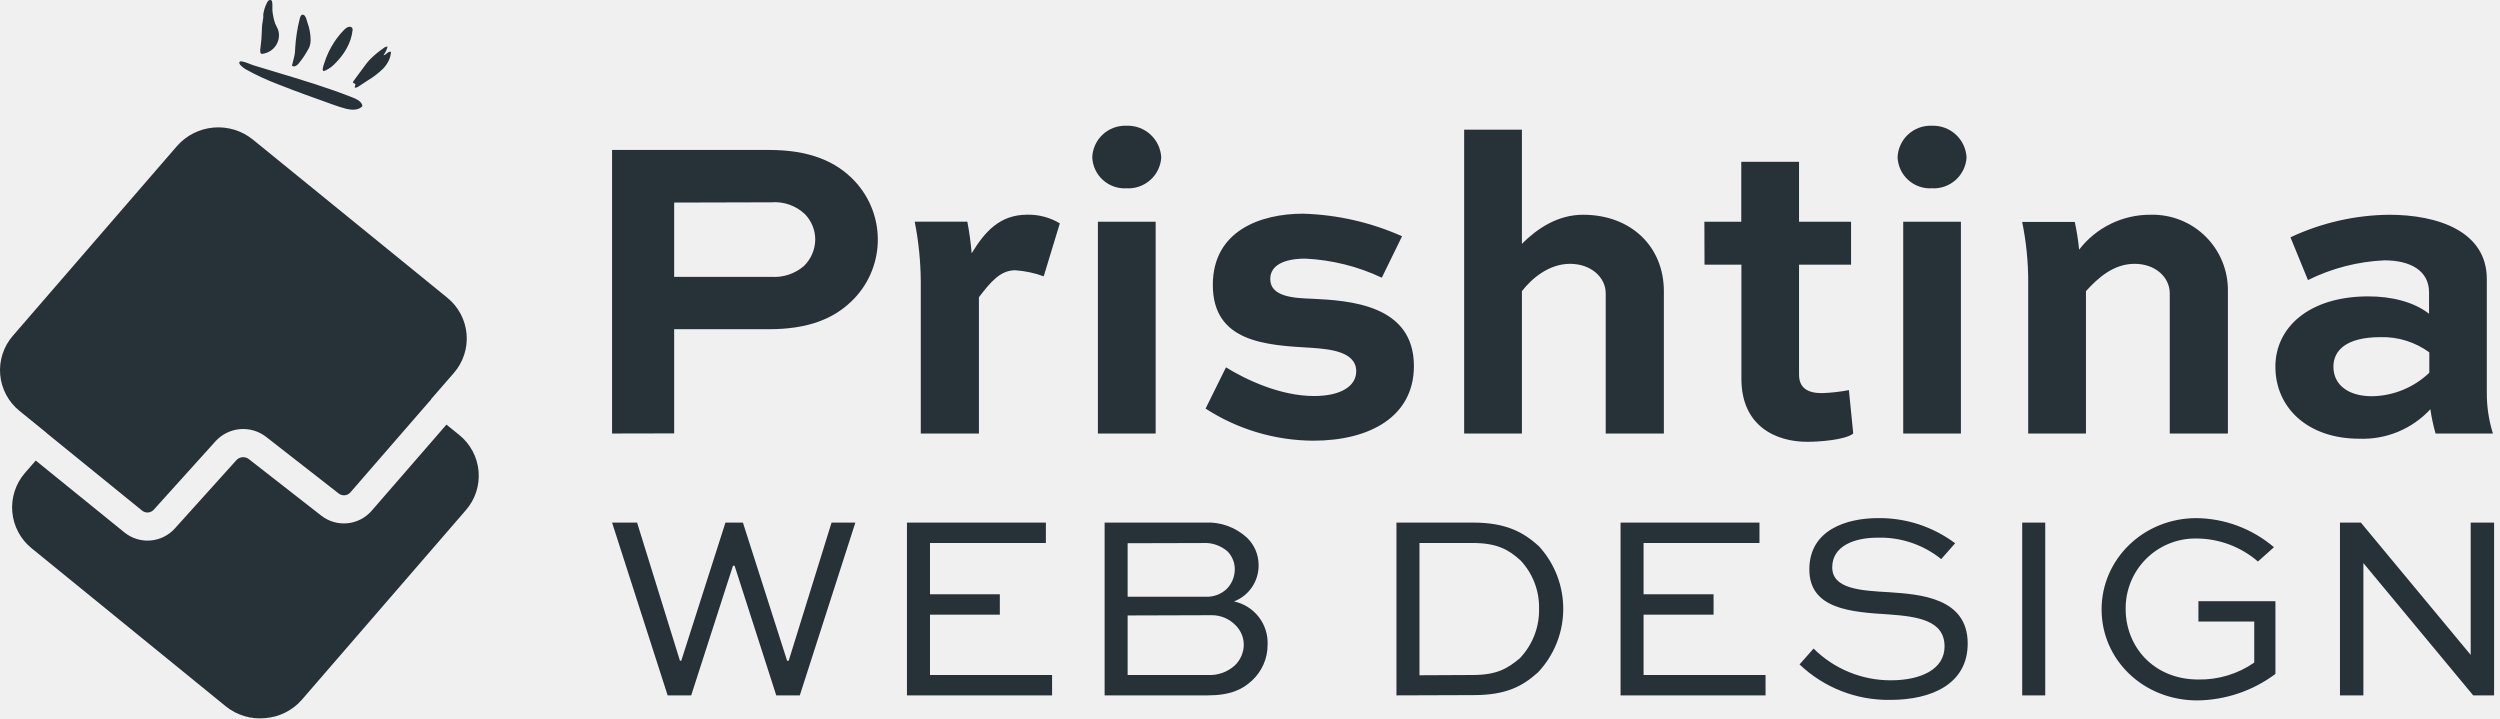
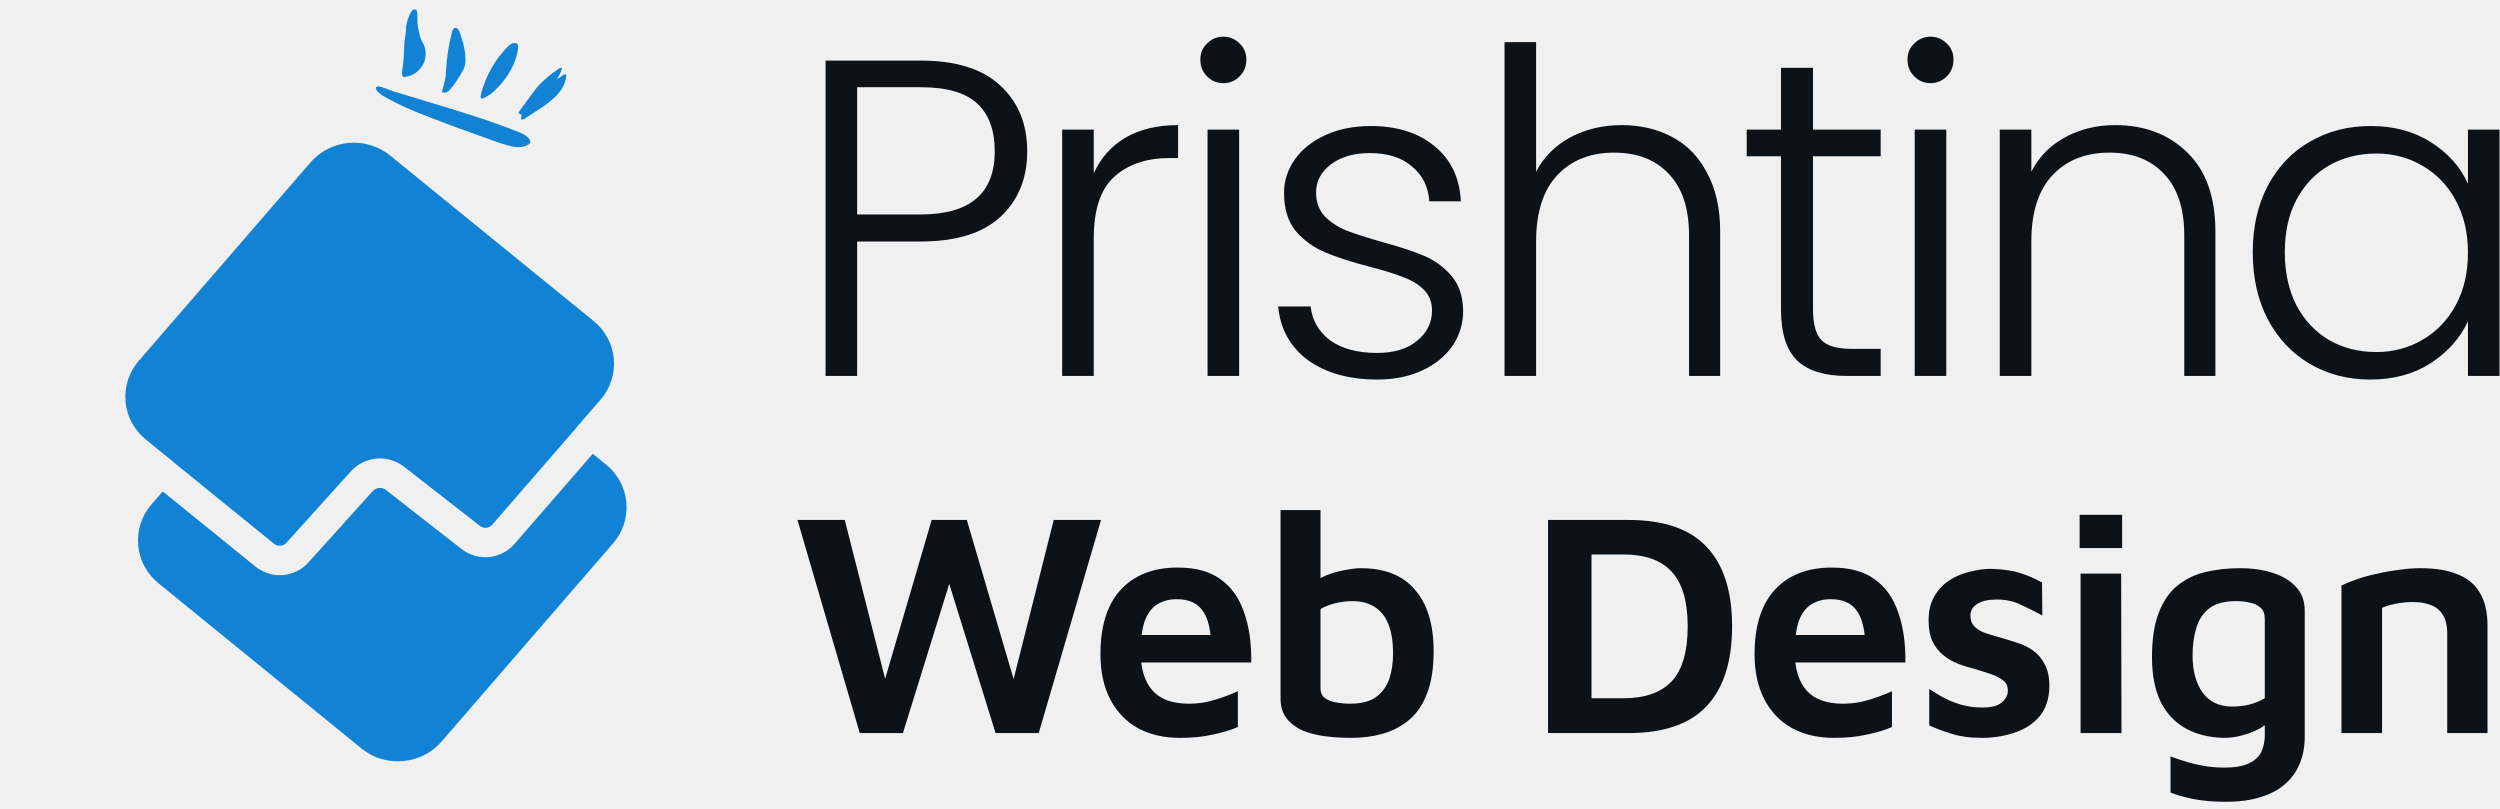
- <svg xmlns="http://www.w3.org/2000/svg" width="174" height="50" viewBox="0 0 174 50" fill="none">
-   <path fill-rule="evenodd" clip-rule="evenodd" d="M80.067 9.359C79.615 8.946 79.018 8.728 78.406 8.752C78.104 8.739 77.803 8.786 77.519 8.89C77.236 8.994 76.976 9.153 76.754 9.358C76.532 9.563 76.353 9.81 76.227 10.085C76.102 10.36 76.031 10.656 76.021 10.958C76.035 11.256 76.108 11.549 76.236 11.819C76.363 12.088 76.543 12.33 76.765 12.53C76.987 12.729 77.246 12.883 77.528 12.982C77.809 13.081 78.108 13.123 78.406 13.105C79.011 13.14 79.605 12.934 80.058 12.531C80.512 12.129 80.787 11.563 80.823 10.958C80.791 10.347 80.519 9.772 80.067 9.359ZM76.414 15.431V30.173H80.434V15.431H76.414ZM42.6 30.173V10.437H53.542C56.321 10.437 58.194 11.22 59.494 12.611C60.569 13.763 61.144 15.294 61.093 16.869C61.041 18.444 60.368 19.934 59.219 21.012C57.983 22.189 56.23 22.912 53.542 22.912H46.922V30.164L42.6 30.173ZM46.922 14.099V19.268H53.689C54.514 19.325 55.328 19.053 55.955 18.513C56.449 18.03 56.731 17.372 56.742 16.681C56.742 16.016 56.483 15.377 56.019 14.9C55.709 14.609 55.342 14.385 54.941 14.244C54.539 14.103 54.113 14.047 53.689 14.081L46.922 14.099ZM68.133 20.688V30.173H64.086V19.593C64.076 18.195 63.935 16.8 63.664 15.427H67.327C67.465 16.156 67.566 16.891 67.629 17.629C68.545 16.119 69.593 14.942 71.498 14.942C72.295 14.925 73.081 15.135 73.764 15.546L72.642 19.232C72.002 18.997 71.331 18.855 70.651 18.81C69.616 18.815 68.943 19.63 68.133 20.688ZM96.174 19.327C94.505 18.54 92.697 18.088 90.854 18C89.343 18 88.409 18.48 88.409 19.419C88.409 20.655 90.039 20.747 91.307 20.792C93.967 20.916 98.408 21.218 98.408 25.476C98.408 28.983 95.359 30.672 91.399 30.672C88.74 30.658 86.141 29.883 83.909 28.438L85.328 25.567C86.747 26.446 89.132 27.563 91.458 27.563C93.335 27.563 94.393 26.867 94.393 25.842C94.393 24.468 92.561 24.299 91.28 24.208C88.075 24.029 84.412 23.814 84.412 19.826C84.412 16.081 87.704 14.873 90.694 14.873C93.071 14.942 95.411 15.475 97.584 16.443L96.174 19.327ZM101.905 9.027V30.173H105.925V20.266C106.621 19.36 107.825 18.362 109.276 18.362C110.727 18.362 111.758 19.296 111.758 20.417V30.173H115.805V20.266C115.805 17.181 113.538 14.947 110.183 14.947C108.402 14.947 106.983 15.912 105.925 16.97V9.027H101.905ZM118.625 15.431H121.193V11.261H125.213V15.431H128.834V18.421H125.213V26.066C125.213 26.982 125.785 27.362 126.81 27.362C127.439 27.341 128.065 27.27 128.683 27.151L128.985 30.173C128.413 30.631 126.572 30.75 125.78 30.75C123.606 30.75 121.202 29.66 121.202 26.369V18.421H118.634L118.625 15.431ZM136.117 9.359C135.665 8.946 135.068 8.728 134.456 8.752C134.154 8.739 133.853 8.786 133.569 8.89C133.286 8.994 133.026 9.153 132.804 9.358C132.582 9.563 132.403 9.81 132.277 10.085C132.152 10.36 132.081 10.656 132.071 10.958C132.085 11.256 132.158 11.549 132.286 11.819C132.413 12.088 132.593 12.33 132.815 12.53C133.037 12.729 133.296 12.883 133.578 12.982C133.86 13.081 134.158 13.123 134.456 13.105C135.061 13.14 135.655 12.934 136.108 12.531C136.562 12.129 136.837 11.563 136.873 10.958C136.841 10.347 136.57 9.772 136.117 9.359ZM132.464 15.431V30.173H136.479V15.431H132.464ZM149.683 14.946C150.389 14.928 151.092 15.052 151.749 15.312C152.406 15.572 153.004 15.962 153.507 16.459C154.009 16.956 154.406 17.55 154.673 18.204C154.94 18.858 155.073 19.559 155.062 20.266V30.173H151.015V20.417C151.015 19.296 150.017 18.362 148.566 18.362C147.114 18.362 146.029 19.328 145.182 20.266V30.173H141.163V19.643C141.167 18.233 141.026 16.826 140.742 15.445H144.404C144.543 16.083 144.644 16.728 144.706 17.377C145.292 16.615 146.046 15.999 146.909 15.578C147.772 15.156 148.722 14.94 149.683 14.946ZM166.283 14.947C163.908 14.972 161.566 15.507 159.416 16.517L160.634 19.493C162.293 18.671 164.104 18.203 165.953 18.119C167.734 18.119 169.062 18.815 169.062 20.353V21.837C167.977 20.99 166.407 20.628 164.836 20.628C160.725 20.628 158.367 22.775 158.367 25.522C158.367 28.392 160.634 30.535 164.2 30.535C165.125 30.571 166.046 30.406 166.902 30.052C167.757 29.698 168.525 29.163 169.154 28.484C169.237 29.055 169.357 29.619 169.515 30.173H173.507C173.217 29.244 173.074 28.276 173.082 27.303V19.419C173.082 16.096 169.666 14.947 166.283 14.947ZM169.08 24.524V25.943C168.004 26.97 166.58 27.554 165.093 27.578C163.403 27.578 162.405 26.758 162.405 25.522C162.405 24.405 163.28 23.466 165.67 23.466C166.893 23.429 168.093 23.802 169.08 24.524Z" fill="#263238" />
-   <path fill-rule="evenodd" clip-rule="evenodd" d="M135.11 38.914C133.851 37.9 132.27 37.37 130.654 37.423C129.107 37.423 127.523 37.975 127.523 39.485C127.523 40.993 129.507 41.106 131.456 41.216L131.464 41.216L131.531 41.221C133.635 41.368 136.952 41.601 136.952 44.789C136.952 47.588 134.466 48.712 131.575 48.712C129.224 48.753 126.951 47.866 125.249 46.244L126.225 45.139C127.654 46.559 129.588 47.354 131.602 47.349C133.646 47.349 135.341 46.612 135.341 44.992C135.341 43.187 133.499 42.911 131.455 42.763L131.447 42.763C128.853 42.597 125.93 42.411 125.93 39.633C125.93 36.852 128.564 36.06 130.718 36.06C132.648 36.039 134.531 36.654 136.077 37.81L135.11 38.914ZM76.881 36.373V48.398H84.044C85.647 48.398 86.494 47.974 87.138 47.367C87.482 47.05 87.756 46.666 87.943 46.238C88.13 45.81 88.226 45.348 88.225 44.88C88.256 44.181 88.038 43.494 87.61 42.941C87.181 42.388 86.57 42.005 85.886 41.86C86.398 41.664 86.837 41.314 87.143 40.86C87.449 40.405 87.609 39.867 87.599 39.319C87.598 38.965 87.526 38.614 87.387 38.288C87.248 37.962 87.044 37.667 86.788 37.422C86.395 37.06 85.934 36.78 85.431 36.6C84.928 36.42 84.394 36.342 83.86 36.373H76.881ZM78.483 41.533V37.809L83.694 37.795C84.01 37.773 84.328 37.813 84.628 37.915C84.928 38.016 85.206 38.175 85.444 38.384C85.763 38.715 85.942 39.158 85.941 39.618C85.941 39.875 85.891 40.129 85.793 40.366C85.695 40.603 85.551 40.818 85.37 40.999C85.175 41.181 84.946 41.321 84.697 41.413C84.447 41.505 84.181 41.545 83.915 41.533H78.483ZM78.483 46.98V42.836L84.339 42.818C84.648 42.817 84.954 42.879 85.239 42.999C85.524 43.119 85.781 43.296 85.996 43.518C86.357 43.873 86.562 44.356 86.567 44.862C86.566 45.134 86.51 45.403 86.403 45.653C86.295 45.903 86.138 46.129 85.941 46.317C85.438 46.771 84.777 47.01 84.1 46.98H78.483ZM44.341 36.373L47.324 45.986H47.416L50.491 36.373H51.707L54.782 45.986H54.893L57.876 36.373H59.533L55.666 48.398H54.027L51.127 39.374H51.016L48.107 48.398H46.468L42.6 36.373H44.341ZM69.588 42.781H64.727V46.98H73.225V48.398H63.124V36.373H72.793V37.791H64.727V41.363H69.588V42.781ZM97.193 48.398V36.373H102.533C104.78 36.373 106.032 37.017 107.137 38.048C108.225 39.251 108.819 40.819 108.802 42.44C108.785 44.061 108.158 45.617 107.045 46.796C105.94 47.79 104.798 48.38 102.552 48.38L97.193 48.398ZM102.478 46.98C104.209 46.98 104.927 46.52 105.775 45.82C106.66 44.895 107.144 43.657 107.119 42.376C107.148 41.127 106.685 39.917 105.83 39.006C105.001 38.251 104.191 37.791 102.478 37.791H98.795V46.998L102.478 46.98ZM114.393 42.781H119.264V41.363H114.393V37.791H122.459V36.373H112.791V48.398H122.882V46.98H114.393V42.781ZM140.745 36.373V48.398H142.348V36.373H140.745ZM157.153 39.081C155.965 38.055 154.451 37.487 152.881 37.479C152.231 37.467 151.586 37.587 150.984 37.83C150.381 38.073 149.833 38.434 149.373 38.893C148.913 39.351 148.549 39.898 148.304 40.499C148.059 41.101 147.937 41.746 147.946 42.395C147.946 44.974 149.861 47.294 153.01 47.294C154.397 47.318 155.756 46.906 156.896 46.115V43.261H153.01V41.843H158.369V46.907C156.799 48.081 154.896 48.725 152.936 48.749C149.161 48.749 146.27 45.913 146.27 42.414C146.27 38.915 149.189 36.061 152.872 36.061C154.852 36.084 156.761 36.801 158.268 38.086L157.153 39.081ZM173.589 48.398V36.373H171.96V45.58L164.317 36.373H162.862V48.398H164.492V39.19L172.135 48.398H173.589Z" fill="#263238" />
-   <path fill-rule="evenodd" clip-rule="evenodd" d="M18.324 1.012C18.339 1.173 18.311 1.335 18.283 1.496L18.283 1.497C18.271 1.563 18.26 1.63 18.251 1.697C18.233 1.842 18.229 1.985 18.224 2.128V2.128L18.223 2.156C18.215 2.537 18.184 2.918 18.131 3.296C18.104 3.415 18.101 3.539 18.125 3.66C18.129 3.678 18.136 3.695 18.148 3.71C18.159 3.725 18.174 3.738 18.191 3.746C18.21 3.752 18.231 3.753 18.251 3.748C18.425 3.727 18.594 3.672 18.746 3.587C18.898 3.502 19.032 3.389 19.139 3.253C19.246 3.117 19.325 2.961 19.37 2.795C19.416 2.629 19.428 2.456 19.405 2.285C19.394 2.205 19.375 2.127 19.347 2.051C19.32 1.977 19.284 1.907 19.247 1.837C19.216 1.778 19.184 1.718 19.159 1.655C19.102 1.508 19.06 1.355 19.032 1.2C18.994 1.039 18.97 0.875 18.958 0.71C18.955 0.644 18.957 0.577 18.959 0.509V0.509V0.509V0.509V0.509V0.509V0.509V0.509V0.509C18.962 0.351 18.966 0.194 18.914 0.046C18.884 0.018 18.845 0.001 18.804 8.90905e-05C18.762 -0.001 18.722 0.013 18.691 0.039C18.631 0.093 18.585 0.162 18.559 0.239C18.436 0.482 18.357 0.743 18.324 1.012ZM18.324 1.012C18.321 1.035 18.319 1.059 18.317 1.082L18.318 0.967C18.321 0.982 18.323 0.997 18.324 1.012ZM20.852 1.344C20.691 1.987 20.59 2.643 20.548 3.304L20.546 3.362C20.542 3.458 20.539 3.555 20.528 3.649C20.509 3.799 20.48 3.947 20.44 4.093L20.32 4.578C20.358 4.603 20.402 4.617 20.447 4.619C20.493 4.622 20.538 4.612 20.578 4.592C20.659 4.55 20.729 4.492 20.784 4.422C21.021 4.138 21.23 3.831 21.407 3.508C21.462 3.422 21.509 3.332 21.547 3.239C21.595 3.103 21.619 2.961 21.62 2.818C21.621 2.384 21.543 1.952 21.389 1.544C21.379 1.516 21.369 1.483 21.359 1.446L21.359 1.445C21.316 1.295 21.259 1.096 21.137 1.039C20.948 0.947 20.88 1.215 20.852 1.344ZM23.938 2.089C24.051 1.974 24.188 1.855 24.351 1.862C24.38 1.862 24.408 1.868 24.434 1.879C24.46 1.89 24.483 1.907 24.502 1.928C24.54 1.99 24.552 2.063 24.535 2.133C24.435 3.009 23.944 3.805 23.312 4.429C23.133 4.618 22.922 4.774 22.687 4.89C22.566 4.944 22.46 4.989 22.458 4.822C22.475 4.677 22.512 4.534 22.568 4.399C22.737 3.851 22.988 3.33 23.312 2.855C23.498 2.582 23.707 2.326 23.938 2.089ZM17.065 4.801C17.82 5.226 18.608 5.591 19.422 5.894C20.655 6.382 21.907 6.828 23.157 7.274C23.461 7.389 23.771 7.488 24.086 7.57C24.449 7.656 24.87 7.686 25.156 7.454C25.188 7.433 25.21 7.402 25.219 7.366C25.22 7.345 25.217 7.324 25.209 7.305C25.118 7.038 24.824 6.898 24.558 6.792C22.812 6.1 21.011 5.56 19.209 5.019L19.209 5.019C18.675 4.859 18.141 4.699 17.609 4.535C17.575 4.524 17.516 4.501 17.444 4.472C17.197 4.374 16.791 4.213 16.695 4.288C16.516 4.427 16.957 4.735 17.065 4.801ZM25.342 4.641L25.308 4.686C25.219 4.808 25.13 4.929 25.04 5.05L25.039 5.05L25.039 5.051L25.039 5.051L25.038 5.052C24.896 5.243 24.755 5.434 24.614 5.629C24.53 5.747 24.558 5.759 24.629 5.791C24.654 5.802 24.684 5.815 24.716 5.835C24.752 5.859 24.731 5.919 24.712 5.976C24.689 6.043 24.667 6.107 24.736 6.106C24.817 6.097 24.893 6.066 24.957 6.017L25.633 5.574C26.012 5.347 26.361 5.077 26.674 4.769C26.974 4.448 27.198 4.041 27.209 3.606C27.114 3.576 27.017 3.633 26.942 3.699L26.924 3.714C26.854 3.776 26.78 3.84 26.688 3.843C26.825 3.664 26.922 3.459 26.973 3.241C26.868 3.242 26.767 3.282 26.691 3.353C26.33 3.601 25.996 3.883 25.693 4.197C25.565 4.336 25.453 4.489 25.342 4.641L25.342 4.641ZM3.195 30.091L3.27 30.163L9.912 35.556C10.028 35.64 10.171 35.68 10.314 35.667C10.458 35.655 10.591 35.591 10.691 35.487L15.022 30.688C15.46 30.217 16.058 29.925 16.699 29.869C17.34 29.813 17.979 29.997 18.493 30.384L23.59 34.359C23.706 34.444 23.85 34.485 23.993 34.472C24.137 34.459 24.271 34.395 24.37 34.291L29.98 27.827C29.997 27.798 30.016 27.77 30.036 27.743L31.585 25.962C31.908 25.592 32.154 25.16 32.306 24.692C32.459 24.225 32.516 23.731 32.473 23.242C32.43 22.752 32.288 22.276 32.057 21.842C31.826 21.408 31.509 21.025 31.126 20.717L17.593 9.709C16.823 9.089 15.844 8.792 14.86 8.878C13.876 8.964 12.963 9.427 12.313 10.171L0.902 23.361C0.578 23.731 0.333 24.162 0.18 24.629C0.028 25.096 -0.029 25.589 0.014 26.079C0.057 26.568 0.198 27.044 0.429 27.478C0.661 27.911 0.977 28.293 1.36 28.601L3.195 30.091ZM31.073 29.553L25.848 35.571C25.419 36.053 24.825 36.356 24.182 36.419C23.54 36.481 22.898 36.299 22.385 35.908L17.292 31.933C17.168 31.849 17.019 31.81 16.87 31.823C16.72 31.836 16.58 31.9 16.473 32.005L12.148 36.804C11.71 37.278 11.109 37.569 10.466 37.619C9.823 37.669 9.184 37.474 8.679 37.073L2.487 32.054L1.737 32.916C1.416 33.286 1.172 33.718 1.021 34.185C0.869 34.652 0.813 35.144 0.856 35.633C0.899 36.122 1.04 36.597 1.27 37.031C1.5 37.464 1.815 37.847 2.196 38.156L15.725 49.169C16.495 49.787 17.476 50.078 18.458 49.981C19.441 49.906 20.355 49.448 21.004 48.708L32.42 35.512C32.744 35.142 32.989 34.711 33.142 34.243C33.294 33.776 33.351 33.283 33.308 32.794C33.265 32.304 33.124 31.828 32.892 31.395C32.661 30.962 32.344 30.579 31.962 30.271L31.073 29.553Z" fill="#263238" />
+ <svg xmlns="http://www.w3.org/2000/svg" width="133" height="43" viewBox="0 0 133 43" fill="none">
+   <g clip-path="url(#clip0_653_1243)">
+     <path fill-rule="evenodd" clip-rule="evenodd" d="M21.597 1.472C21.612 1.626 21.585 1.782 21.558 1.937L21.558 1.937C21.547 2.001 21.536 2.065 21.527 2.129C21.509 2.268 21.505 2.406 21.501 2.543L21.501 2.57C21.492 2.936 21.463 3.301 21.412 3.664C21.385 3.779 21.383 3.898 21.406 4.013C21.409 4.031 21.417 4.048 21.428 4.062C21.438 4.076 21.453 4.088 21.469 4.096C21.488 4.102 21.508 4.102 21.527 4.098C21.695 4.078 21.856 4.025 22.002 3.944C22.149 3.862 22.277 3.753 22.38 3.623C22.483 3.492 22.558 3.343 22.602 3.183C22.646 3.024 22.657 2.858 22.635 2.694C22.625 2.617 22.606 2.542 22.58 2.469C22.554 2.398 22.519 2.331 22.483 2.264C22.453 2.207 22.423 2.149 22.399 2.089C22.344 1.947 22.304 1.801 22.277 1.652C22.241 1.498 22.217 1.34 22.206 1.182C22.203 1.118 22.205 1.053 22.206 0.989L22.206 0.989V0.989C22.21 0.837 22.214 0.686 22.164 0.544C22.135 0.517 22.097 0.501 22.058 0.5C22.018 0.499 21.98 0.512 21.95 0.537C21.891 0.59 21.848 0.656 21.823 0.729C21.705 0.962 21.628 1.213 21.597 1.472ZM21.597 1.472C21.594 1.494 21.592 1.516 21.59 1.539L21.592 1.428C21.594 1.443 21.596 1.457 21.597 1.472ZM24.025 1.79C23.87 2.407 23.773 3.037 23.733 3.672L23.731 3.727C23.727 3.82 23.724 3.913 23.714 4.003C23.695 4.147 23.667 4.289 23.629 4.429L23.514 4.895C23.55 4.918 23.592 4.932 23.636 4.935C23.68 4.937 23.723 4.928 23.762 4.908C23.839 4.868 23.907 4.813 23.96 4.745C24.188 4.472 24.388 4.178 24.558 3.867C24.611 3.785 24.656 3.699 24.693 3.609C24.738 3.479 24.762 3.343 24.762 3.205C24.764 2.788 24.688 2.374 24.54 1.983C24.531 1.956 24.522 1.923 24.512 1.888L24.512 1.888L24.512 1.888L24.512 1.888C24.471 1.744 24.416 1.552 24.299 1.498C24.117 1.409 24.052 1.667 24.025 1.79ZM26.989 2.506C27.097 2.395 27.229 2.281 27.385 2.288C27.413 2.287 27.44 2.293 27.465 2.304C27.49 2.315 27.512 2.331 27.53 2.351C27.567 2.41 27.578 2.481 27.562 2.548C27.466 3.389 26.994 4.153 26.387 4.752C26.215 4.933 26.012 5.083 25.787 5.194C25.671 5.246 25.569 5.289 25.567 5.129C25.584 4.989 25.619 4.853 25.672 4.723C25.835 4.197 26.076 3.697 26.387 3.241C26.566 2.979 26.767 2.733 26.989 2.506ZM20.388 5.109C21.113 5.516 21.87 5.868 22.651 6.159C23.836 6.626 25.038 7.055 26.238 7.483C26.53 7.594 26.828 7.688 27.131 7.767C27.479 7.85 27.883 7.879 28.158 7.656C28.188 7.636 28.21 7.606 28.218 7.571C28.22 7.551 28.217 7.531 28.209 7.513C28.122 7.256 27.839 7.122 27.584 7.021C25.907 6.356 24.177 5.837 22.448 5.319L22.447 5.319C21.934 5.165 21.422 5.011 20.91 4.853C20.878 4.843 20.822 4.821 20.752 4.793L20.752 4.793C20.514 4.699 20.125 4.544 20.033 4.617C19.86 4.75 20.285 5.046 20.388 5.109ZM28.337 4.955L28.305 4.999C28.219 5.116 28.132 5.232 28.046 5.349L28.045 5.35C27.909 5.533 27.773 5.717 27.638 5.904C27.557 6.017 27.584 6.029 27.652 6.059C27.676 6.07 27.705 6.082 27.735 6.102C27.77 6.124 27.75 6.182 27.732 6.237C27.71 6.302 27.689 6.363 27.755 6.362C27.832 6.354 27.906 6.324 27.967 6.276L28.616 5.851C28.98 5.634 29.316 5.374 29.616 5.078C29.904 4.77 30.119 4.379 30.13 3.962C30.039 3.933 29.946 3.988 29.873 4.051L29.856 4.066C29.788 4.125 29.718 4.186 29.63 4.189C29.761 4.017 29.854 3.821 29.903 3.611C29.802 3.612 29.705 3.651 29.633 3.719C29.286 3.957 28.965 4.228 28.674 4.529C28.551 4.663 28.444 4.809 28.337 4.955L28.337 4.955ZM9.224 24.573L9.284 24.631L14.599 28.945C14.692 29.012 14.807 29.044 14.921 29.034C15.036 29.024 15.143 28.973 15.223 28.89L18.689 25.05C19.04 24.674 19.518 24.441 20.031 24.396C20.544 24.351 21.055 24.497 21.466 24.807L25.546 27.987C25.639 28.056 25.753 28.088 25.868 28.078C25.983 28.068 26.091 28.016 26.17 27.933L30.659 22.762C30.673 22.738 30.688 22.716 30.704 22.695L31.944 21.27C32.203 20.974 32.399 20.628 32.521 20.254C32.643 19.88 32.689 19.485 32.654 19.093C32.62 18.701 32.507 18.321 32.322 17.974C32.136 17.626 31.883 17.32 31.576 17.073L20.746 8.267C20.13 7.772 19.346 7.533 18.559 7.602C17.772 7.671 17.041 8.042 16.521 8.637L7.389 19.189C7.13 19.485 6.933 19.83 6.811 20.204C6.689 20.577 6.644 20.972 6.678 21.363C6.712 21.755 6.825 22.136 7.011 22.482C7.196 22.829 7.449 23.135 7.755 23.381L9.224 24.573ZM31.535 24.143L27.353 28.957C27.01 29.343 26.534 29.585 26.02 29.635C25.506 29.685 24.992 29.54 24.581 29.227L20.506 26.047C20.407 25.979 20.287 25.948 20.168 25.959C20.048 25.969 19.936 26.02 19.85 26.104L16.389 29.944C16.038 30.323 15.558 30.555 15.043 30.595C14.528 30.635 14.017 30.479 13.613 30.159L8.658 26.144L8.058 26.833C7.8 27.129 7.605 27.475 7.484 27.848C7.363 28.221 7.318 28.616 7.352 29.007C7.387 29.398 7.499 29.778 7.683 30.125C7.868 30.471 8.12 30.778 8.425 31.025L19.252 39.836C19.868 40.33 20.653 40.563 21.439 40.486C22.225 40.425 22.957 40.059 23.477 39.466L32.612 28.91C32.871 28.614 33.068 28.269 33.19 27.895C33.312 27.521 33.357 27.127 33.323 26.735C33.289 26.344 33.176 25.963 32.99 25.616C32.805 25.27 32.552 24.964 32.246 24.717L31.535 24.143Z" fill="#1182D4" />
+   </g>
+   <path d="M54.648 8.048C54.648 9.488 54.176 10.648 53.232 11.528C52.288 12.408 50.872 12.848 48.984 12.848H45.6V20H43.92V3.224H48.984C50.856 3.224 52.264 3.664 53.208 4.544C54.168 5.424 54.648 6.592 54.648 8.048ZM48.984 11.408C51.608 11.408 52.92 10.288 52.92 8.048C52.92 6.928 52.608 6.08 51.984 5.504C51.36 4.928 50.36 4.64 48.984 4.64H45.6V11.408H48.984ZM58.187 9.224C58.555 8.408 59.115 7.776 59.867 7.328C60.635 6.88 61.571 6.656 62.675 6.656V8.408H62.219C61.003 8.408 60.027 8.736 59.291 9.392C58.555 10.048 58.187 11.144 58.187 12.68V20H56.507V6.896H58.187V9.224ZM65.082 4.424C64.746 4.424 64.458 4.304 64.218 4.064C63.978 3.824 63.858 3.528 63.858 3.176C63.858 2.824 63.978 2.536 64.218 2.312C64.458 2.072 64.746 1.952 65.082 1.952C65.418 1.952 65.706 2.072 65.946 2.312C66.186 2.536 66.306 2.824 66.306 3.176C66.306 3.528 66.186 3.824 65.946 4.064C65.706 4.304 65.418 4.424 65.082 4.424ZM65.922 6.896V20H64.242V6.896H65.922ZM73.279 20.192C71.775 20.192 70.543 19.848 69.583 19.16C68.639 18.456 68.111 17.504 67.999 16.304H69.727C69.807 17.04 70.151 17.64 70.759 18.104C71.383 18.552 72.215 18.776 73.255 18.776C74.167 18.776 74.879 18.56 75.391 18.128C75.919 17.696 76.183 17.16 76.183 16.52C76.183 16.072 76.039 15.704 75.751 15.416C75.463 15.128 75.095 14.904 74.647 14.744C74.215 14.568 73.623 14.384 72.871 14.192C71.895 13.936 71.103 13.68 70.495 13.424C69.887 13.168 69.367 12.792 68.935 12.296C68.519 11.784 68.311 11.104 68.311 10.256C68.311 9.616 68.503 9.024 68.887 8.48C69.271 7.936 69.815 7.504 70.519 7.184C71.223 6.864 72.023 6.704 72.919 6.704C74.327 6.704 75.463 7.064 76.327 7.784C77.191 8.488 77.655 9.464 77.719 10.712H76.039C75.991 9.944 75.687 9.328 75.127 8.864C74.583 8.384 73.831 8.144 72.871 8.144C72.023 8.144 71.335 8.344 70.807 8.744C70.279 9.144 70.015 9.64 70.015 10.232C70.015 10.744 70.167 11.168 70.471 11.504C70.791 11.824 71.183 12.08 71.647 12.272C72.111 12.448 72.735 12.648 73.519 12.872C74.463 13.128 75.215 13.376 75.775 13.616C76.335 13.856 76.815 14.208 77.215 14.672C77.615 15.136 77.823 15.752 77.839 16.52C77.839 17.224 77.647 17.856 77.263 18.416C76.879 18.96 76.343 19.392 75.655 19.712C74.967 20.032 74.175 20.192 73.279 20.192ZM86.281 6.656C87.273 6.656 88.161 6.864 88.945 7.28C89.745 7.696 90.369 8.336 90.817 9.2C91.281 10.048 91.513 11.088 91.513 12.32V20H89.857V12.512C89.857 11.088 89.497 10 88.777 9.248C88.073 8.496 87.105 8.12 85.873 8.12C84.609 8.12 83.601 8.52 82.849 9.32C82.097 10.12 81.721 11.296 81.721 12.848V20H80.041V2.24H81.721V9.128C82.137 8.344 82.745 7.736 83.545 7.304C84.361 6.872 85.273 6.656 86.281 6.656ZM96.452 8.312V16.448C96.452 17.248 96.604 17.8 96.908 18.104C97.212 18.408 97.748 18.56 98.516 18.56H100.052V20H98.252C97.068 20 96.188 19.728 95.612 19.184C95.036 18.624 94.748 17.712 94.748 16.448V8.312H92.924V6.896H94.748V3.608H96.452V6.896H100.052V8.312H96.452ZM102.703 4.424C102.367 4.424 102.079 4.304 101.839 4.064C101.599 3.824 101.479 3.528 101.479 3.176C101.479 2.824 101.599 2.536 101.839 2.312C102.079 2.072 102.367 1.952 102.703 1.952C103.039 1.952 103.327 2.072 103.567 2.312C103.807 2.536 103.927 2.824 103.927 3.176C103.927 3.528 103.807 3.824 103.567 4.064C103.327 4.304 103.039 4.424 102.703 4.424ZM103.543 6.896V20H101.863V6.896H103.543ZM112.531 6.656C114.099 6.656 115.379 7.144 116.371 8.12C117.363 9.08 117.859 10.48 117.859 12.32V20H116.203V12.512C116.203 11.088 115.843 10 115.123 9.248C114.419 8.496 113.451 8.12 112.219 8.12C110.955 8.12 109.947 8.52 109.195 9.32C108.443 10.12 108.067 11.296 108.067 12.848V20H106.387V6.896H108.067V9.128C108.483 8.328 109.083 7.72 109.867 7.304C110.651 6.872 111.539 6.656 112.531 6.656ZM119.847 13.424C119.847 12.08 120.111 10.904 120.639 9.896C121.183 8.872 121.927 8.088 122.871 7.544C123.831 6.984 124.911 6.704 126.111 6.704C127.359 6.704 128.431 6.992 129.327 7.568C130.239 8.144 130.895 8.88 131.295 9.776V6.896H132.975V20H131.295V17.096C130.879 17.992 130.215 18.736 129.303 19.328C128.407 19.904 127.335 20.192 126.087 20.192C124.903 20.192 123.831 19.912 122.871 19.352C121.927 18.792 121.183 18 120.639 16.976C120.111 15.952 119.847 14.768 119.847 13.424ZM131.295 13.448C131.295 12.392 131.079 11.464 130.647 10.664C130.215 9.864 129.623 9.248 128.871 8.816C128.135 8.384 127.319 8.168 126.423 8.168C125.495 8.168 124.663 8.376 123.927 8.792C123.191 9.208 122.607 9.816 122.175 10.616C121.759 11.4 121.551 12.336 121.551 13.424C121.551 14.496 121.759 15.44 122.175 16.256C122.607 17.056 123.191 17.672 123.927 18.104C124.663 18.52 125.495 18.728 126.423 18.728C127.319 18.728 128.135 18.512 128.871 18.08C129.623 17.648 130.215 17.032 130.647 16.232C131.079 15.432 131.295 14.504 131.295 13.448Z" fill="#0D1219" />
+   <path d="M45.74 39L42.425 27.661H44.941L47.287 36.892H46.862L49.565 27.661H51.435L54.189 37.028H53.696L56.059 27.661H58.575L55.26 39H52.965L50.262 30.296H50.738L48.035 39H45.74ZM62.777 39.255C61.927 39.255 61.185 39.085 60.55 38.745C59.916 38.394 59.423 37.884 59.071 37.215C58.72 36.546 58.544 35.742 58.544 34.801C58.544 33.305 58.901 32.166 59.615 31.384C60.341 30.591 61.355 30.194 62.658 30.194C63.599 30.194 64.353 30.398 64.919 30.806C65.497 31.214 65.917 31.798 66.177 32.557C66.449 33.305 66.58 34.2 66.568 35.243H59.938L59.768 33.781H64.851L64.443 34.393C64.421 33.498 64.262 32.857 63.967 32.472C63.684 32.075 63.225 31.877 62.59 31.877C62.205 31.877 61.865 31.968 61.57 32.149C61.287 32.319 61.066 32.608 60.907 33.016C60.76 33.424 60.686 33.985 60.686 34.699C60.686 35.583 60.896 36.263 61.315 36.739C61.735 37.204 62.375 37.436 63.236 37.436C63.588 37.436 63.922 37.402 64.239 37.334C64.568 37.255 64.868 37.164 65.14 37.062C65.424 36.96 65.662 36.864 65.854 36.773V38.677C65.458 38.847 65.004 38.983 64.494 39.085C63.996 39.198 63.423 39.255 62.777 39.255ZM71.9 39.255C71.424 39.255 70.96 39.227 70.506 39.17C70.064 39.113 69.662 39.011 69.299 38.864C68.948 38.705 68.665 38.49 68.449 38.218C68.234 37.946 68.126 37.595 68.126 37.164V27.134H70.251V31.775L69.775 31.095C69.99 30.891 70.257 30.727 70.574 30.602C70.891 30.477 71.215 30.387 71.543 30.33C71.883 30.262 72.166 30.228 72.393 30.228C73.674 30.228 74.637 30.613 75.283 31.384C75.941 32.143 76.269 33.231 76.269 34.648C76.269 35.555 76.15 36.308 75.912 36.909C75.686 37.498 75.368 37.963 74.96 38.303C74.552 38.643 74.088 38.887 73.566 39.034C73.045 39.181 72.49 39.255 71.9 39.255ZM71.832 37.436C72.421 37.436 72.88 37.317 73.209 37.079C73.538 36.841 73.77 36.524 73.906 36.127C74.042 35.73 74.11 35.277 74.11 34.767C74.11 34.121 74.025 33.594 73.855 33.186C73.685 32.778 73.442 32.478 73.124 32.285C72.807 32.081 72.416 31.979 71.951 31.979C71.691 31.979 71.401 32.013 71.084 32.081C70.778 32.149 70.501 32.257 70.251 32.404V36.62C70.251 36.835 70.325 37.005 70.472 37.13C70.631 37.243 70.829 37.323 71.067 37.368C71.317 37.413 71.572 37.436 71.832 37.436ZM82.356 39V27.661H86.623C88.505 27.661 89.893 28.137 90.788 29.089C91.695 30.041 92.148 31.452 92.148 33.322C92.148 35.192 91.695 36.609 90.788 37.572C89.893 38.524 88.505 39 86.623 39H82.356ZM84.668 37.147H86.368C87.513 37.147 88.369 36.847 88.935 36.246C89.502 35.634 89.785 34.659 89.785 33.322C89.785 31.996 89.502 31.027 88.935 30.415C88.369 29.803 87.513 29.497 86.368 29.497H84.668V37.147ZM97.576 39.255C96.725 39.255 95.983 39.085 95.349 38.745C94.714 38.394 94.221 37.884 93.87 37.215C93.518 36.546 93.343 35.742 93.343 34.801C93.343 33.305 93.7 32.166 94.413 31.384C95.139 30.591 96.153 30.194 97.457 30.194C98.397 30.194 99.151 30.398 99.718 30.806C100.296 31.214 100.715 31.798 100.976 32.557C101.248 33.305 101.378 34.2 101.367 35.243H94.737L94.567 33.781H99.65L99.242 34.393C99.219 33.498 99.06 32.857 98.766 32.472C98.482 32.075 98.023 31.877 97.388 31.877C97.003 31.877 96.663 31.968 96.368 32.149C96.085 32.319 95.864 32.608 95.706 33.016C95.558 33.424 95.484 33.985 95.484 34.699C95.484 35.583 95.694 36.263 96.114 36.739C96.533 37.204 97.173 37.436 98.034 37.436C98.386 37.436 98.72 37.402 99.037 37.334C99.366 37.255 99.666 37.164 99.939 37.062C100.222 36.96 100.46 36.864 100.653 36.773V38.677C100.256 38.847 99.802 38.983 99.293 39.085C98.794 39.198 98.222 39.255 97.576 39.255ZM105.44 39.255C104.828 39.255 104.307 39.187 103.876 39.051C103.446 38.926 103.032 38.773 102.635 38.592V36.654C102.896 36.824 103.168 36.988 103.451 37.147C103.746 37.294 104.058 37.413 104.386 37.504C104.726 37.595 105.089 37.64 105.474 37.64C105.928 37.64 106.262 37.555 106.477 37.385C106.704 37.204 106.817 36.988 106.817 36.739C106.817 36.501 106.732 36.32 106.562 36.195C106.392 36.059 106.171 35.946 105.899 35.855C105.627 35.764 105.338 35.674 105.032 35.583C104.749 35.515 104.46 35.424 104.165 35.311C103.882 35.198 103.621 35.045 103.383 34.852C103.145 34.659 102.953 34.416 102.805 34.121C102.669 33.815 102.601 33.447 102.601 33.016C102.601 32.506 102.703 32.075 102.907 31.724C103.111 31.373 103.378 31.089 103.706 30.874C104.035 30.659 104.398 30.506 104.794 30.415C105.191 30.313 105.576 30.262 105.95 30.262C106.596 30.285 107.118 30.364 107.514 30.5C107.911 30.625 108.285 30.789 108.636 30.993L108.653 32.744C108.257 32.529 107.871 32.336 107.497 32.166C107.123 31.985 106.698 31.894 106.222 31.894C105.78 31.894 105.435 31.973 105.185 32.132C104.947 32.279 104.828 32.489 104.828 32.761C104.828 32.999 104.902 33.192 105.049 33.339C105.197 33.486 105.389 33.6 105.627 33.679C105.865 33.758 106.126 33.838 106.409 33.917C106.693 33.996 106.987 34.087 107.293 34.189C107.599 34.28 107.883 34.416 108.143 34.597C108.404 34.778 108.614 35.022 108.772 35.328C108.942 35.623 109.027 36.019 109.027 36.518C109.016 37.175 108.84 37.708 108.5 38.116C108.16 38.513 107.713 38.802 107.157 38.983C106.613 39.164 106.041 39.255 105.44 39.255ZM110.687 39V30.517H112.846L112.863 39H110.687ZM110.636 29.157V27.389H112.897V29.157H110.636ZM118.294 39.255C117.489 39.232 116.803 39.057 116.237 38.728C115.67 38.399 115.234 37.923 114.928 37.3C114.633 36.665 114.486 35.889 114.486 34.971C114.486 34.008 114.605 33.22 114.843 32.608C115.081 31.985 115.409 31.503 115.829 31.163C116.259 30.812 116.758 30.568 117.325 30.432C117.903 30.296 118.515 30.228 119.161 30.228C119.829 30.228 120.419 30.313 120.929 30.483C121.45 30.653 121.858 30.902 122.153 31.231C122.459 31.56 122.612 31.979 122.612 32.489V39.187C122.612 39.708 122.527 40.179 122.357 40.598C122.187 41.029 121.926 41.397 121.575 41.703C121.235 42.009 120.804 42.241 120.283 42.4C119.761 42.57 119.138 42.655 118.413 42.655C117.744 42.655 117.16 42.604 116.662 42.502C116.163 42.4 115.766 42.287 115.472 42.162V40.241C115.642 40.309 115.874 40.388 116.169 40.479C116.475 40.581 116.815 40.666 117.189 40.734C117.563 40.802 117.937 40.836 118.311 40.836C118.911 40.836 119.365 40.757 119.671 40.598C119.988 40.439 120.203 40.23 120.317 39.969C120.43 39.708 120.487 39.425 120.487 39.119V37.776L120.98 38.15C120.787 38.365 120.549 38.558 120.266 38.728C119.994 38.887 119.688 39.011 119.348 39.102C119.019 39.204 118.668 39.255 118.294 39.255ZM118.753 37.589C119.059 37.589 119.359 37.555 119.654 37.487C119.96 37.408 120.237 37.294 120.487 37.147V32.931C120.487 32.659 120.413 32.461 120.266 32.336C120.13 32.2 119.943 32.109 119.705 32.064C119.478 32.007 119.229 31.979 118.957 31.979C118.356 31.979 117.886 32.104 117.546 32.353C117.217 32.602 116.985 32.948 116.849 33.39C116.713 33.832 116.645 34.325 116.645 34.869C116.645 35.696 116.826 36.359 117.189 36.858C117.551 37.345 118.073 37.589 118.753 37.589ZM124.566 31.146C124.804 31.033 125.087 30.919 125.416 30.806C125.744 30.693 126.101 30.596 126.487 30.517C126.872 30.426 127.257 30.358 127.643 30.313C128.039 30.256 128.413 30.228 128.765 30.228C129.558 30.228 130.215 30.336 130.737 30.551C131.269 30.755 131.666 31.084 131.927 31.537C132.199 31.979 132.335 32.563 132.335 33.288V39H130.193V33.662C130.193 33.447 130.164 33.243 130.108 33.05C130.051 32.846 129.955 32.67 129.819 32.523C129.683 32.364 129.496 32.245 129.258 32.166C129.02 32.075 128.714 32.03 128.34 32.03C128.056 32.03 127.767 32.058 127.473 32.115C127.178 32.172 126.929 32.245 126.725 32.336V39H124.566V31.146Z" fill="#0D1219" />
+   <defs>
+     <clipPath id="clip0_653_1243">
+       <rect width="40" height="40" fill="white" transform="translate(0 0.5)" />
+     </clipPath>
+   </defs>
</svg>
